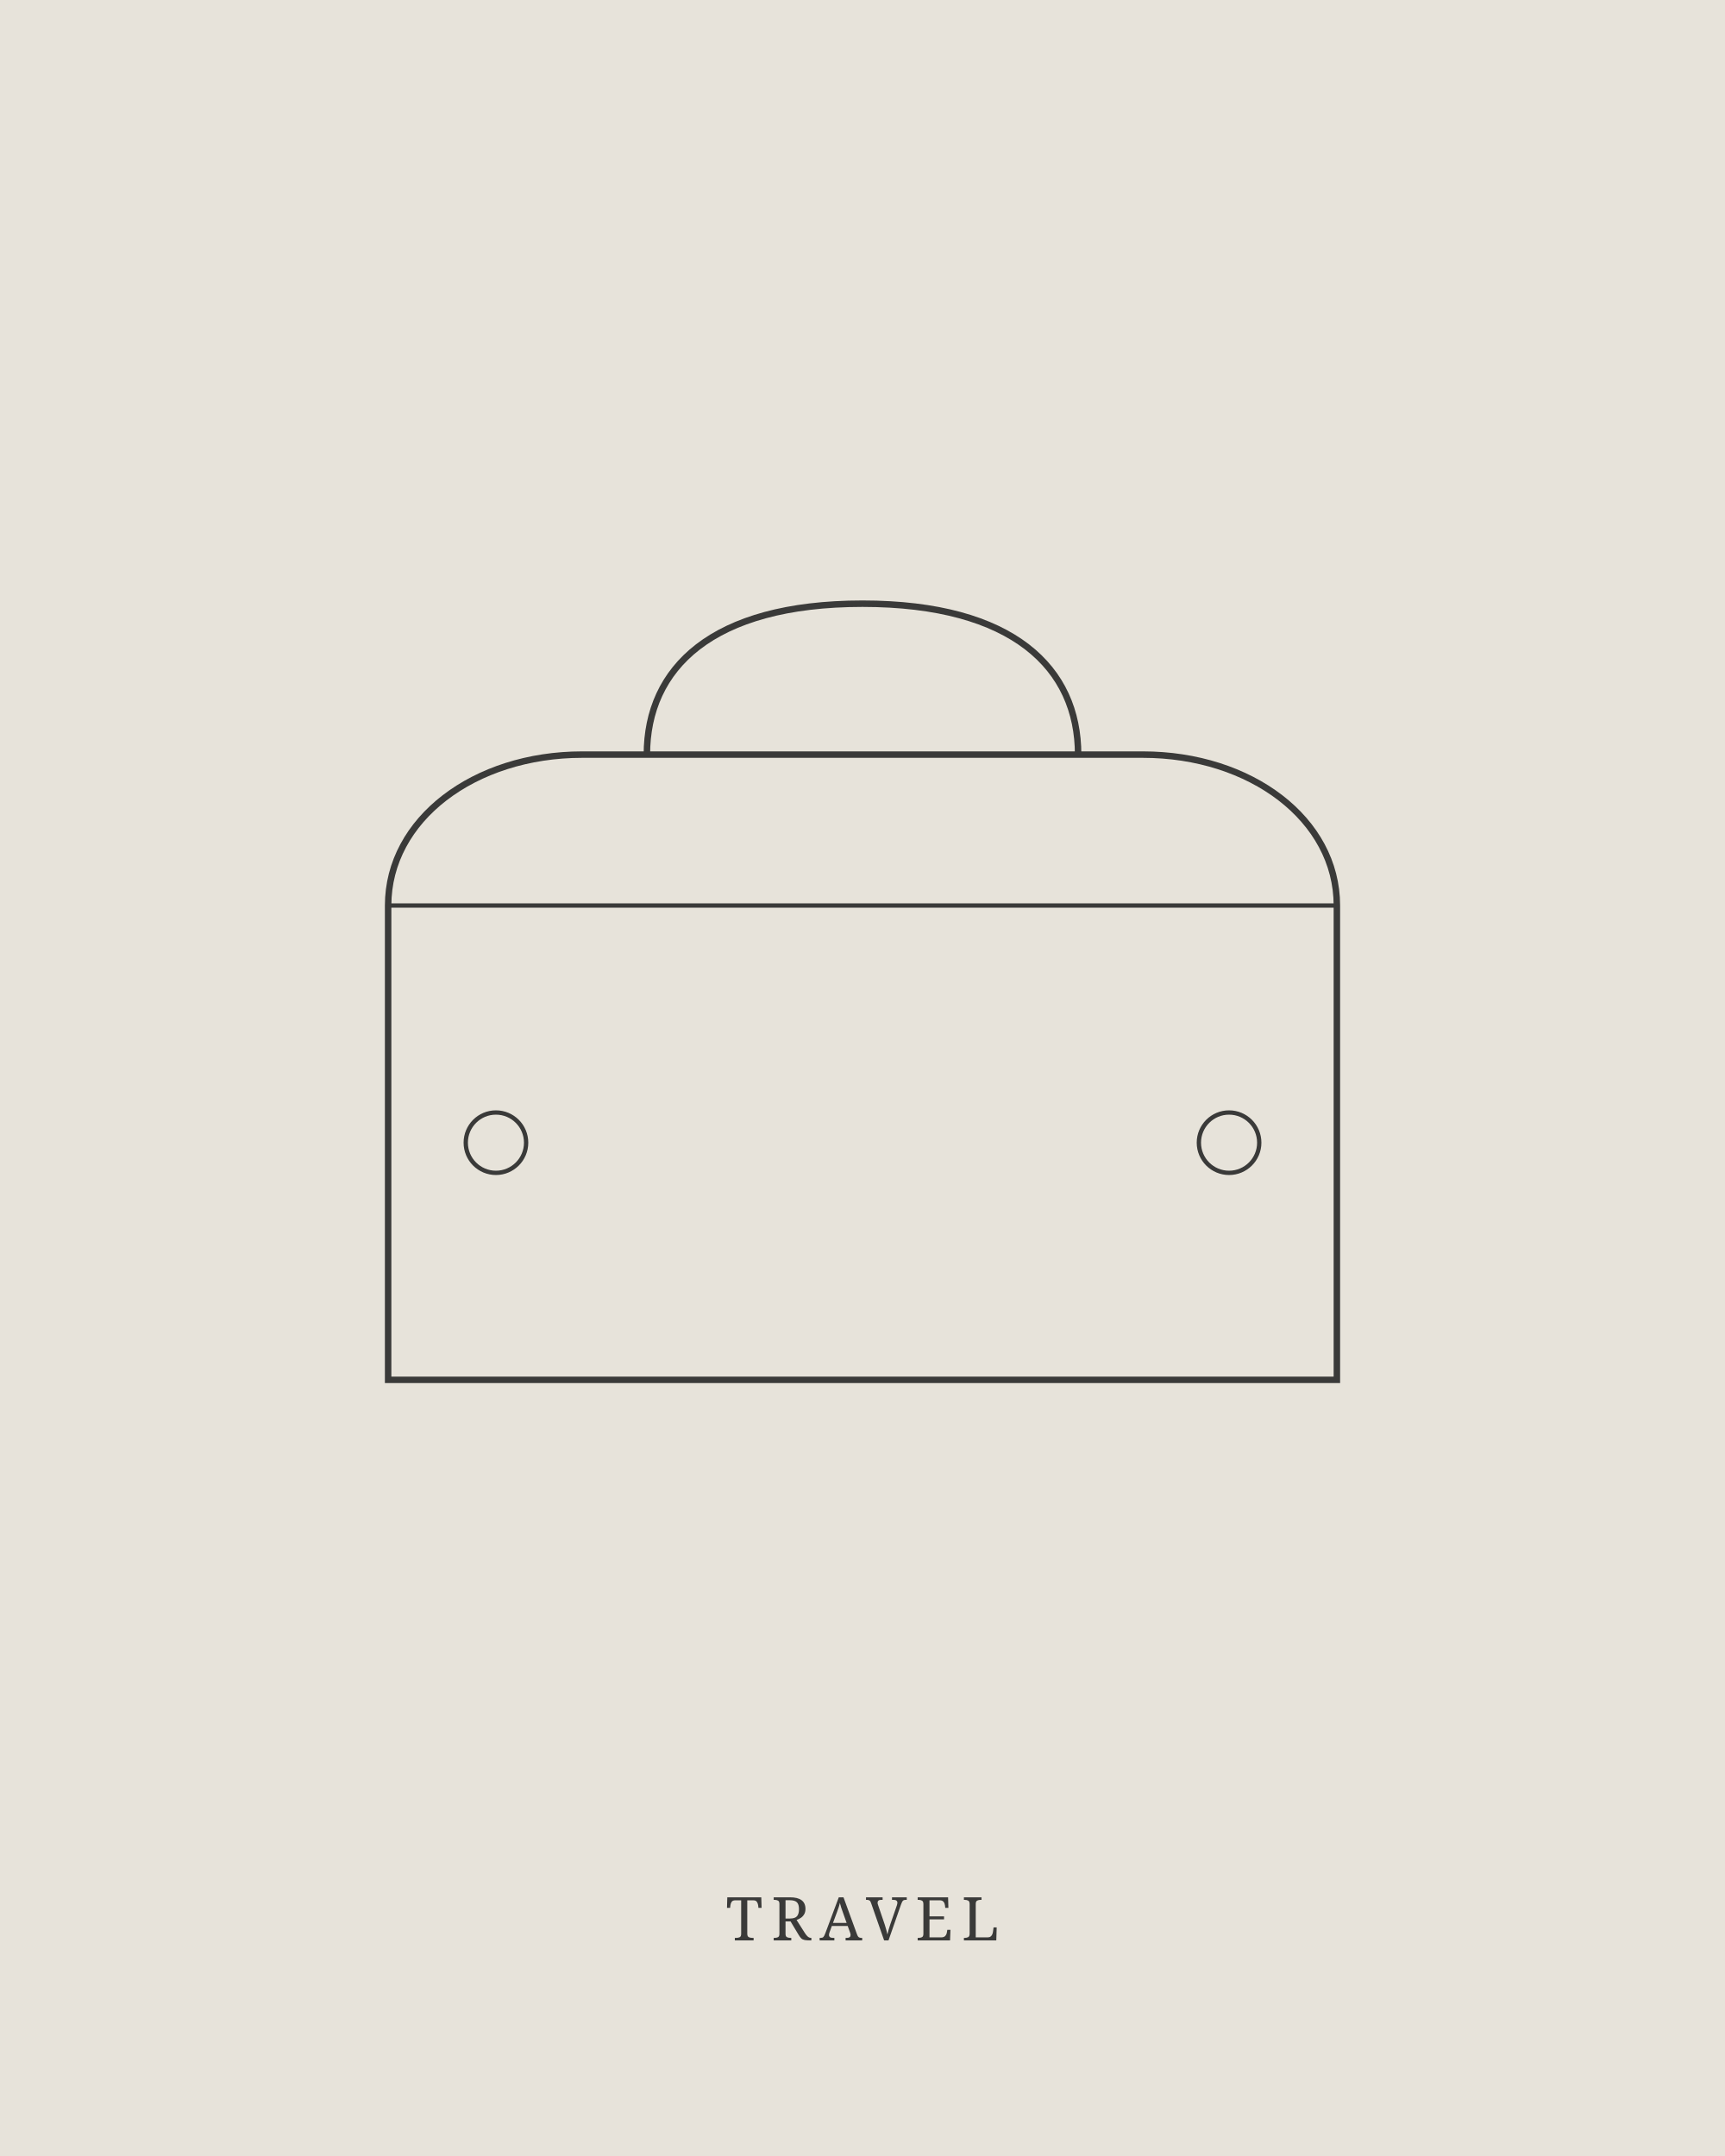
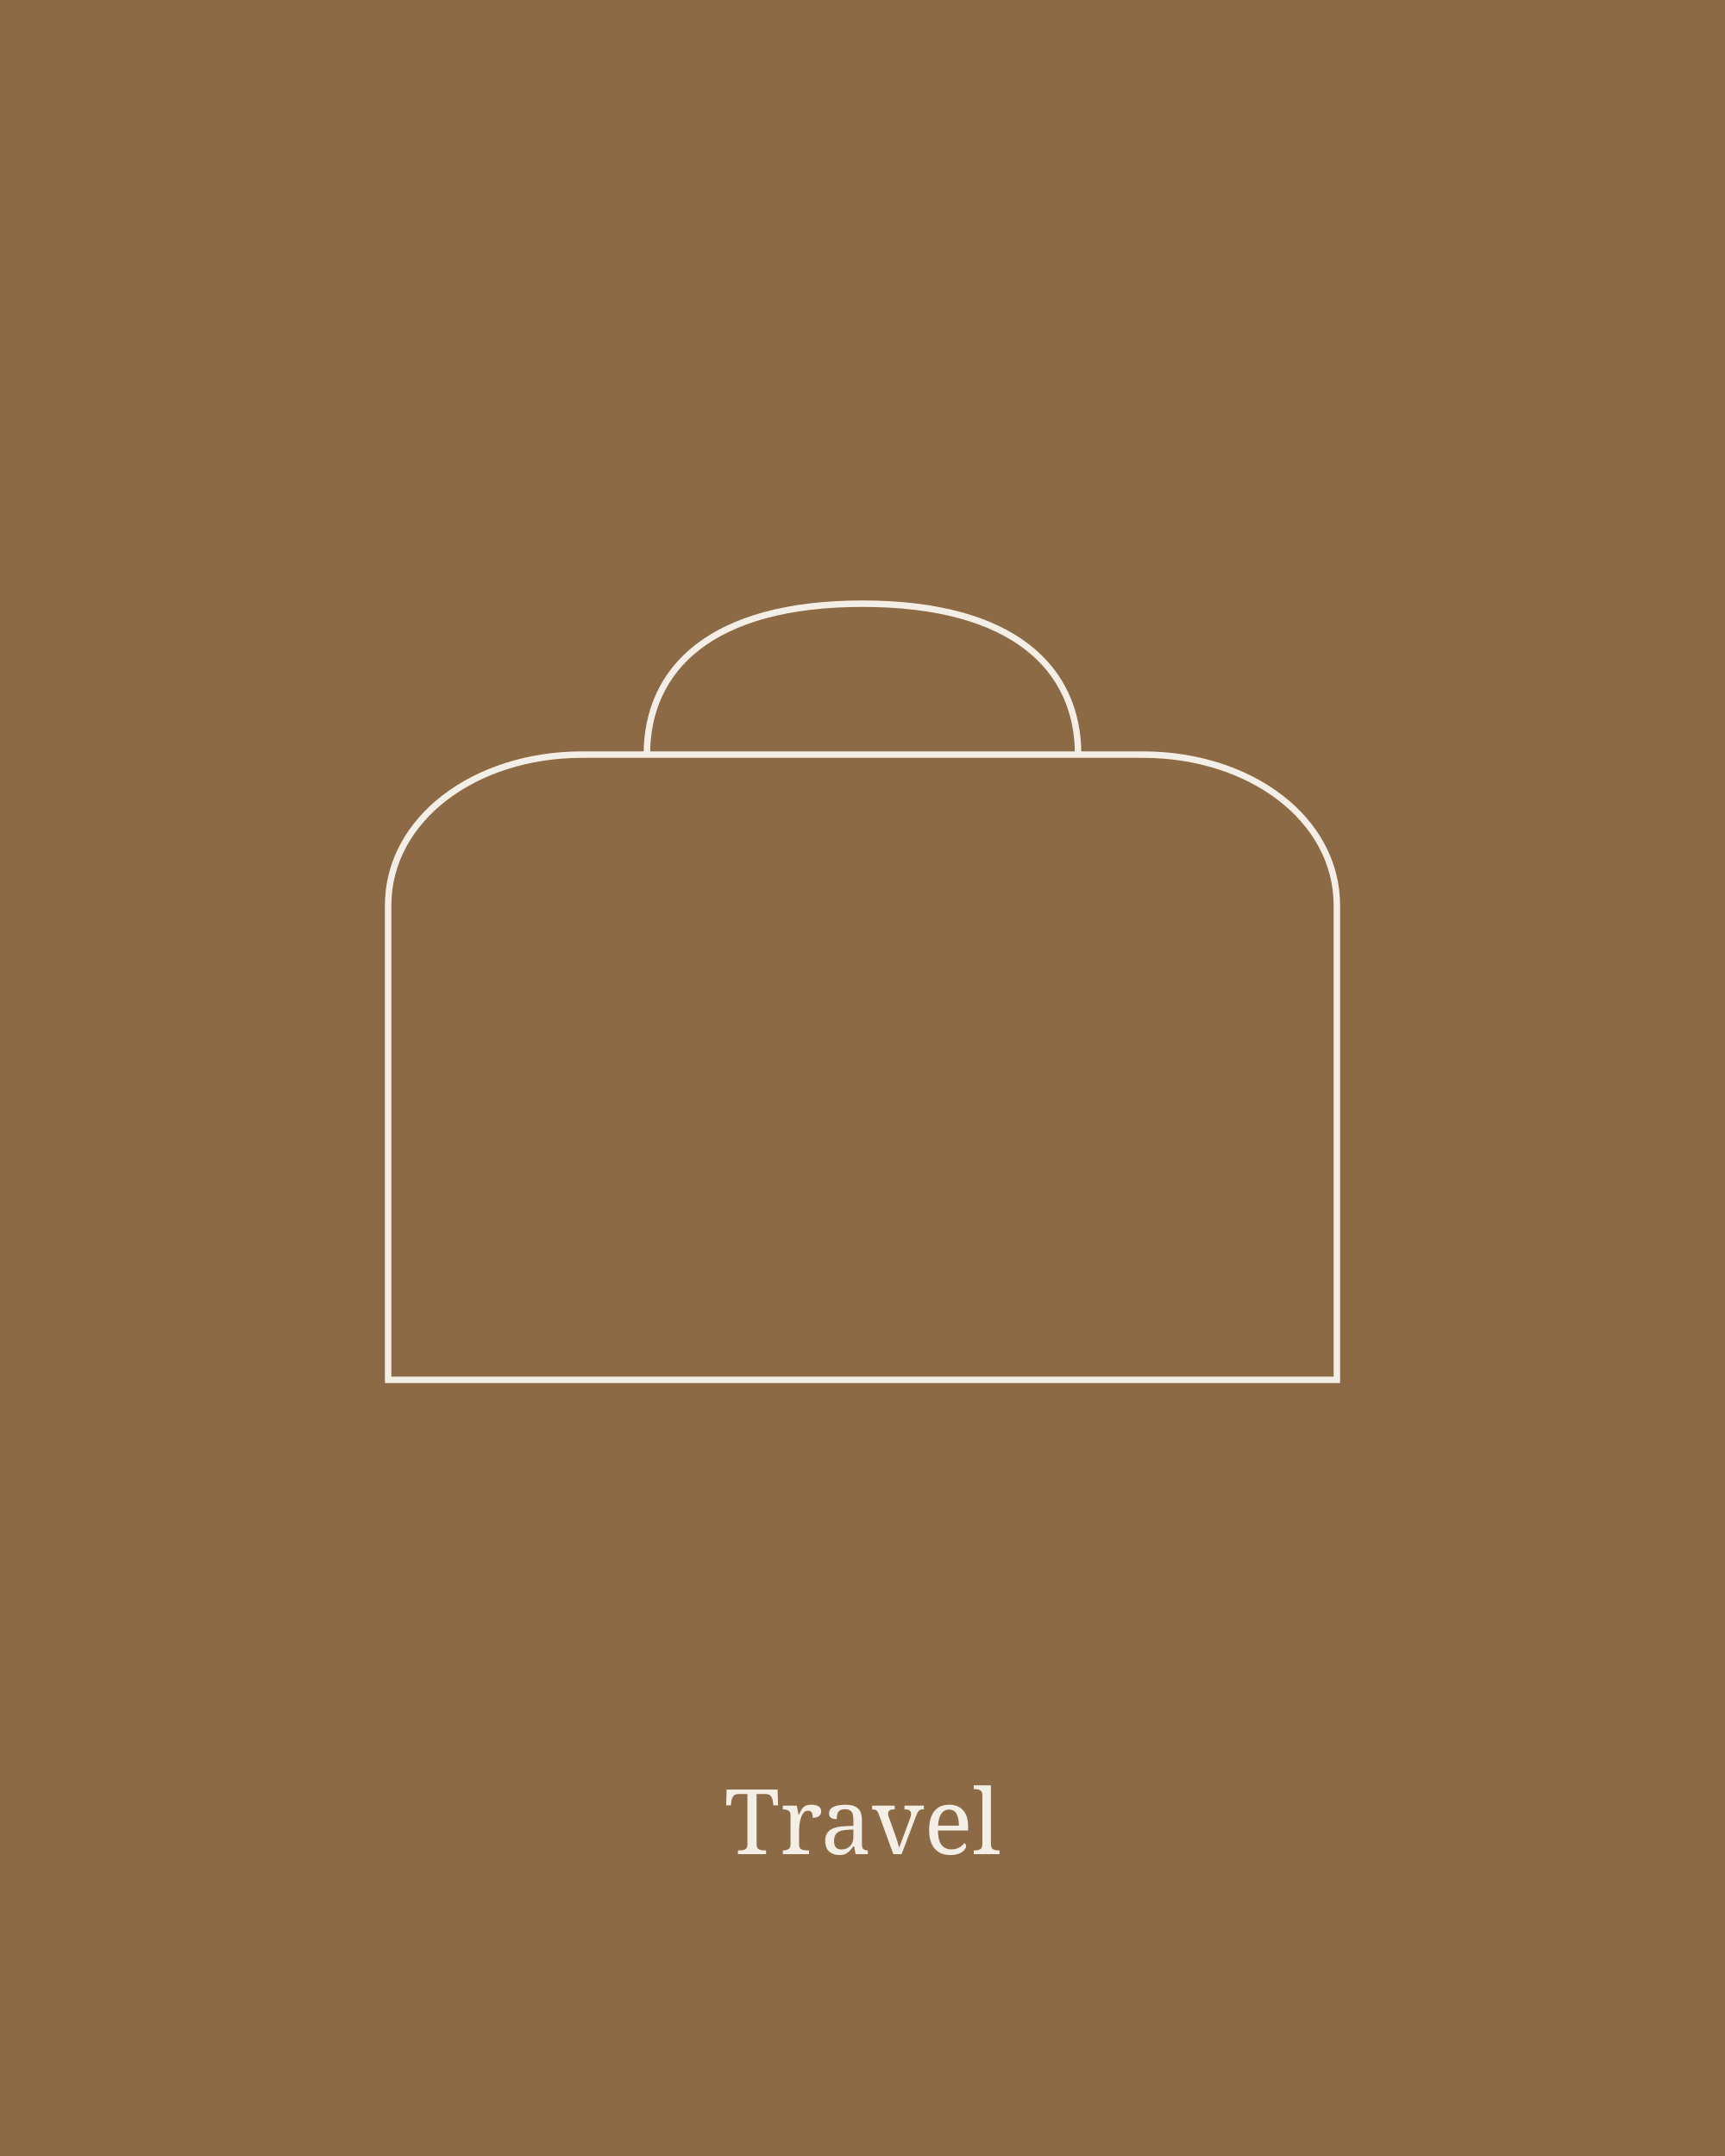
<svg xmlns="http://www.w3.org/2000/svg" viewBox="0 0 800 1000" fill="none">
-   <rect width="800" height="1000" fill="#E7E3DA" />
-   <path d="M180 420c0-40 40-70 90-70h260c50 0 90 30 90 70v220H180V420z" stroke="#3A3A39" stroke-width="3" />
-   <path d="M180 420h440" stroke="#3A3A39" stroke-width="2" />
-   <path d="M300 350c0-40 30-70 100-70s100 30 100 70" stroke="#3A3A39" stroke-width="3" />
-   <circle cx="230" cy="530" r="14" stroke="#3A3A39" stroke-width="2" />
-   <circle cx="570" cy="530" r="14" stroke="#3A3A39" stroke-width="2" />
-   <text x="400" y="900" text-anchor="middle" fill="#3A3A39" font-family="Georgia, serif" font-size="28" letter-spacing="4">TRAVEL</text>
+   <rect width="800" height="1000" fill="#8C6A45" />
+   <path d="M180 420c0-40 40-70 90-70h260c50 0 90 30 90 70v220H180V420z" stroke="#F4EFE6" stroke-width="3" />
+   <path d="M300 350c0-40 30-70 100-70s100 30 100 70" stroke="#F4EFE6" stroke-width="3" />
+   <text x="400" y="860" text-anchor="middle" fill="#F4EFE6" font-family="Georgia, serif" font-size="42">Travel</text>
</svg>
